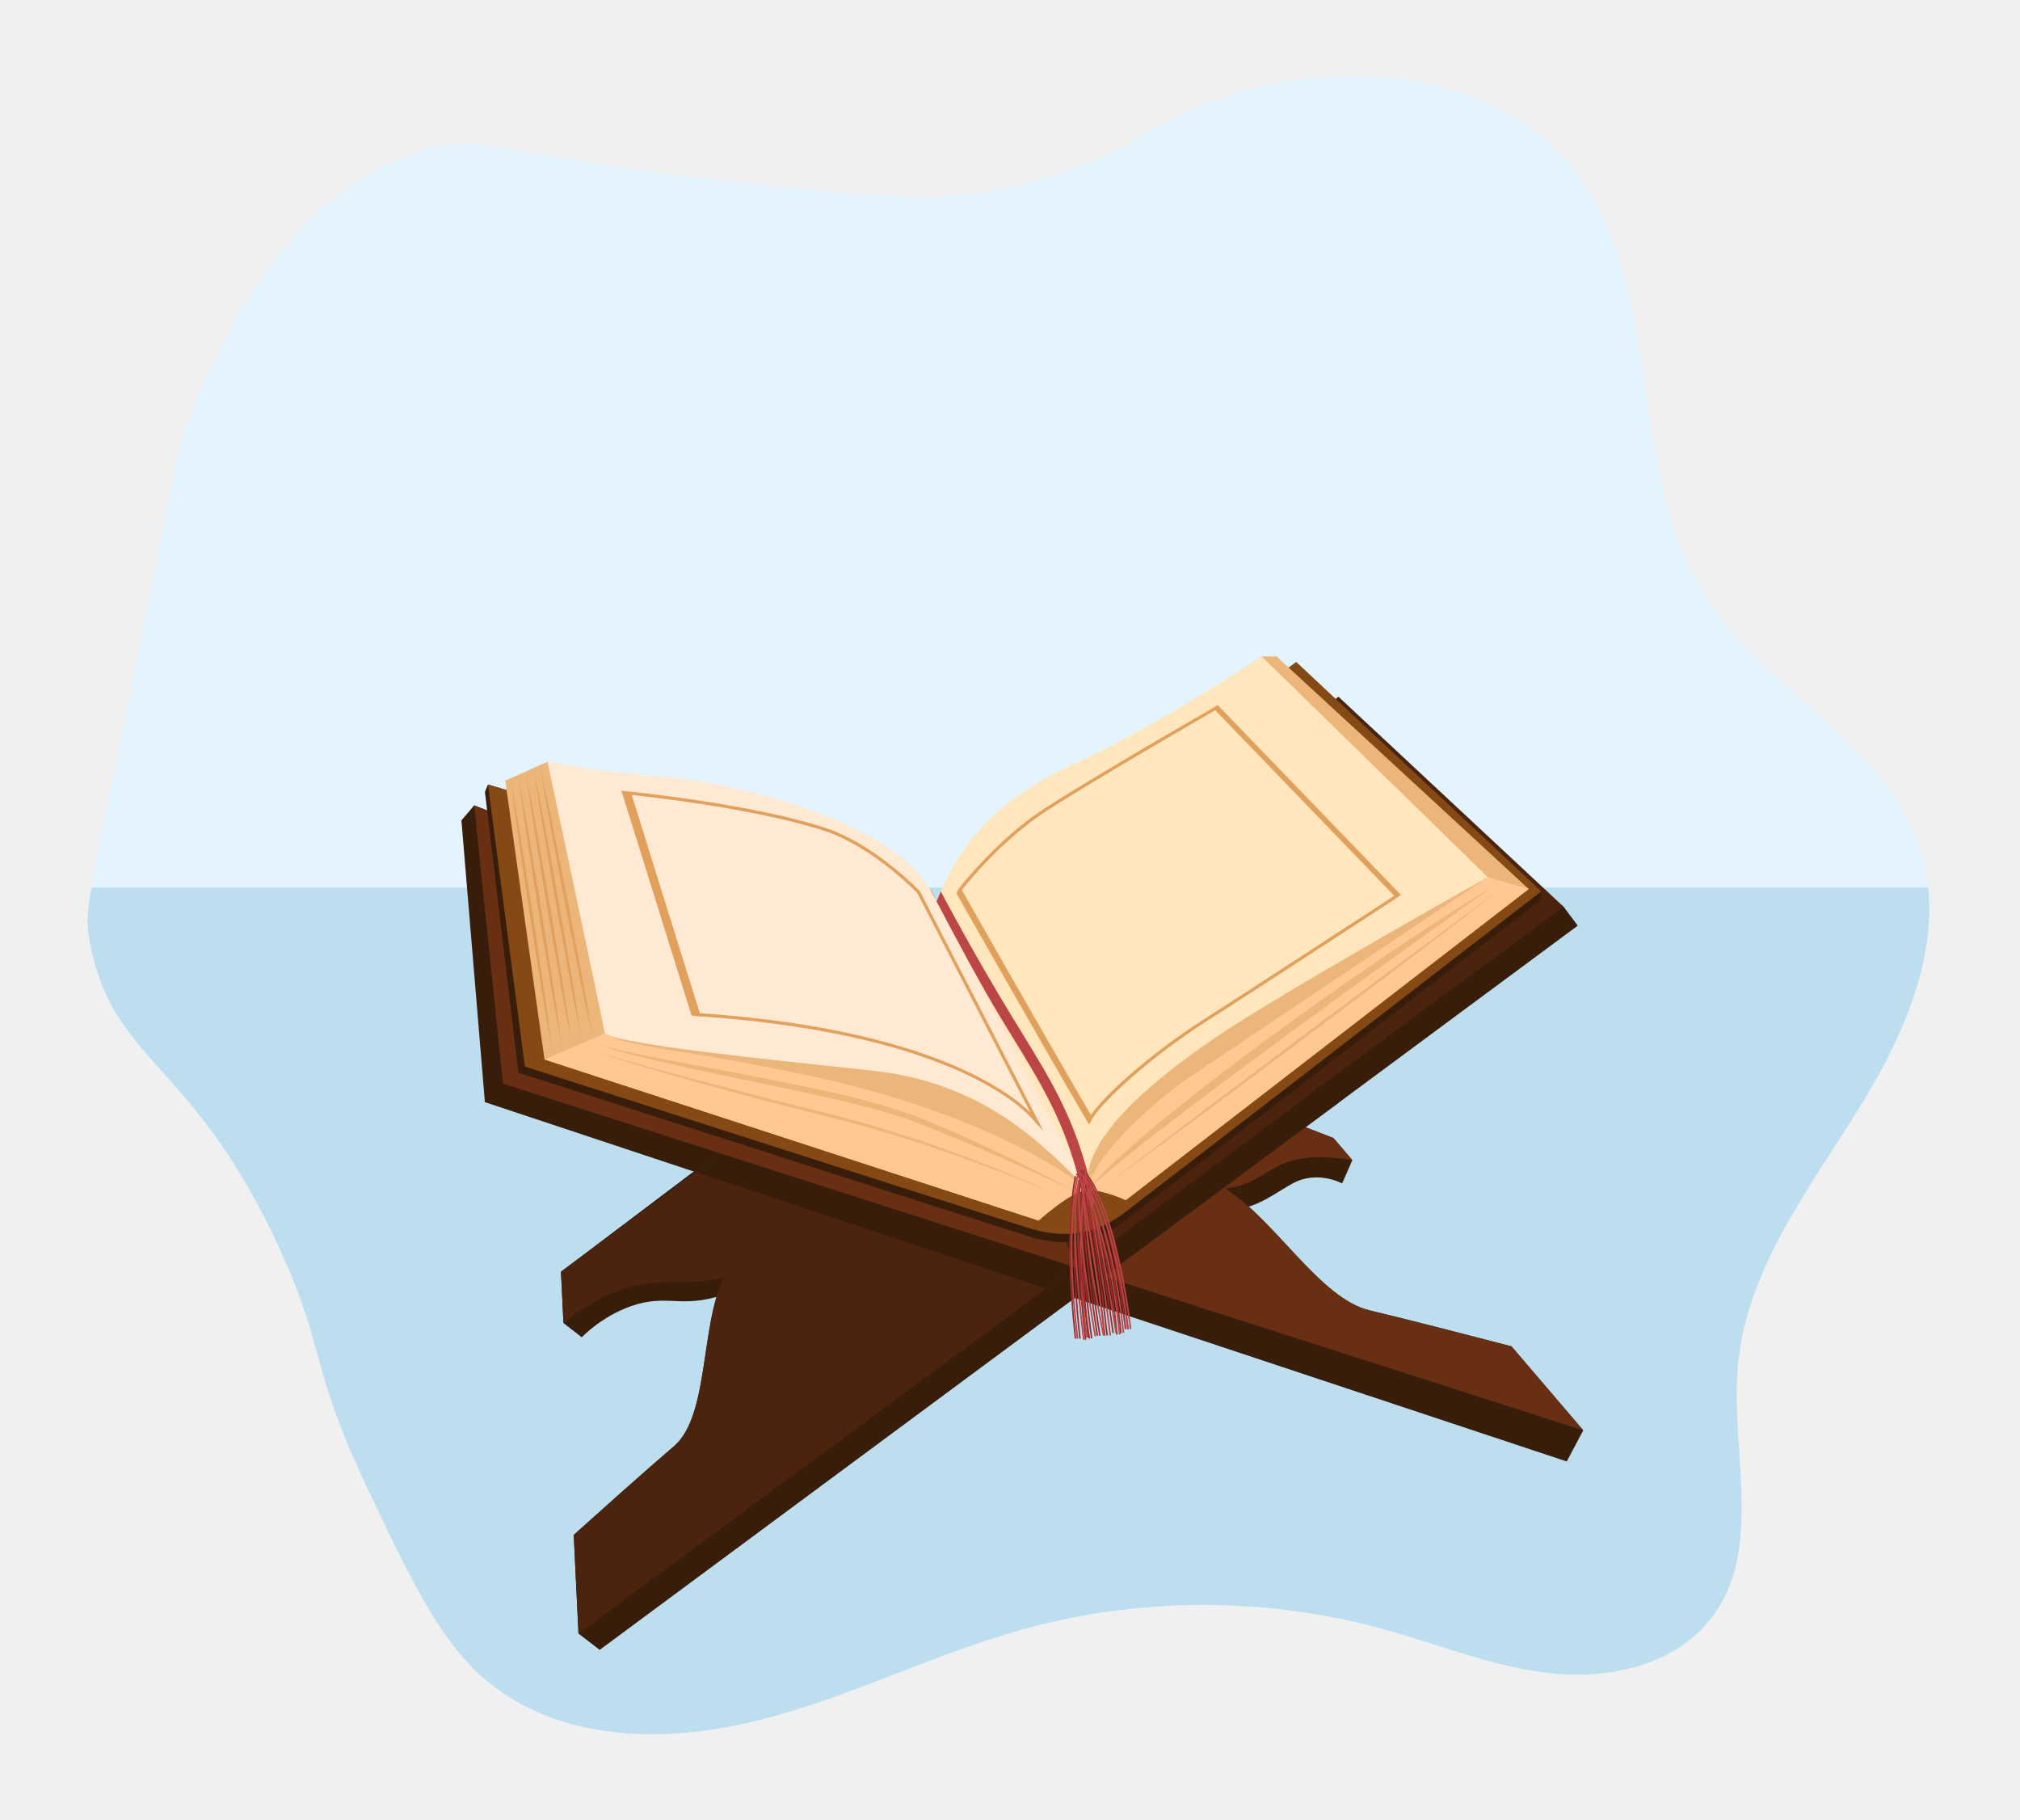
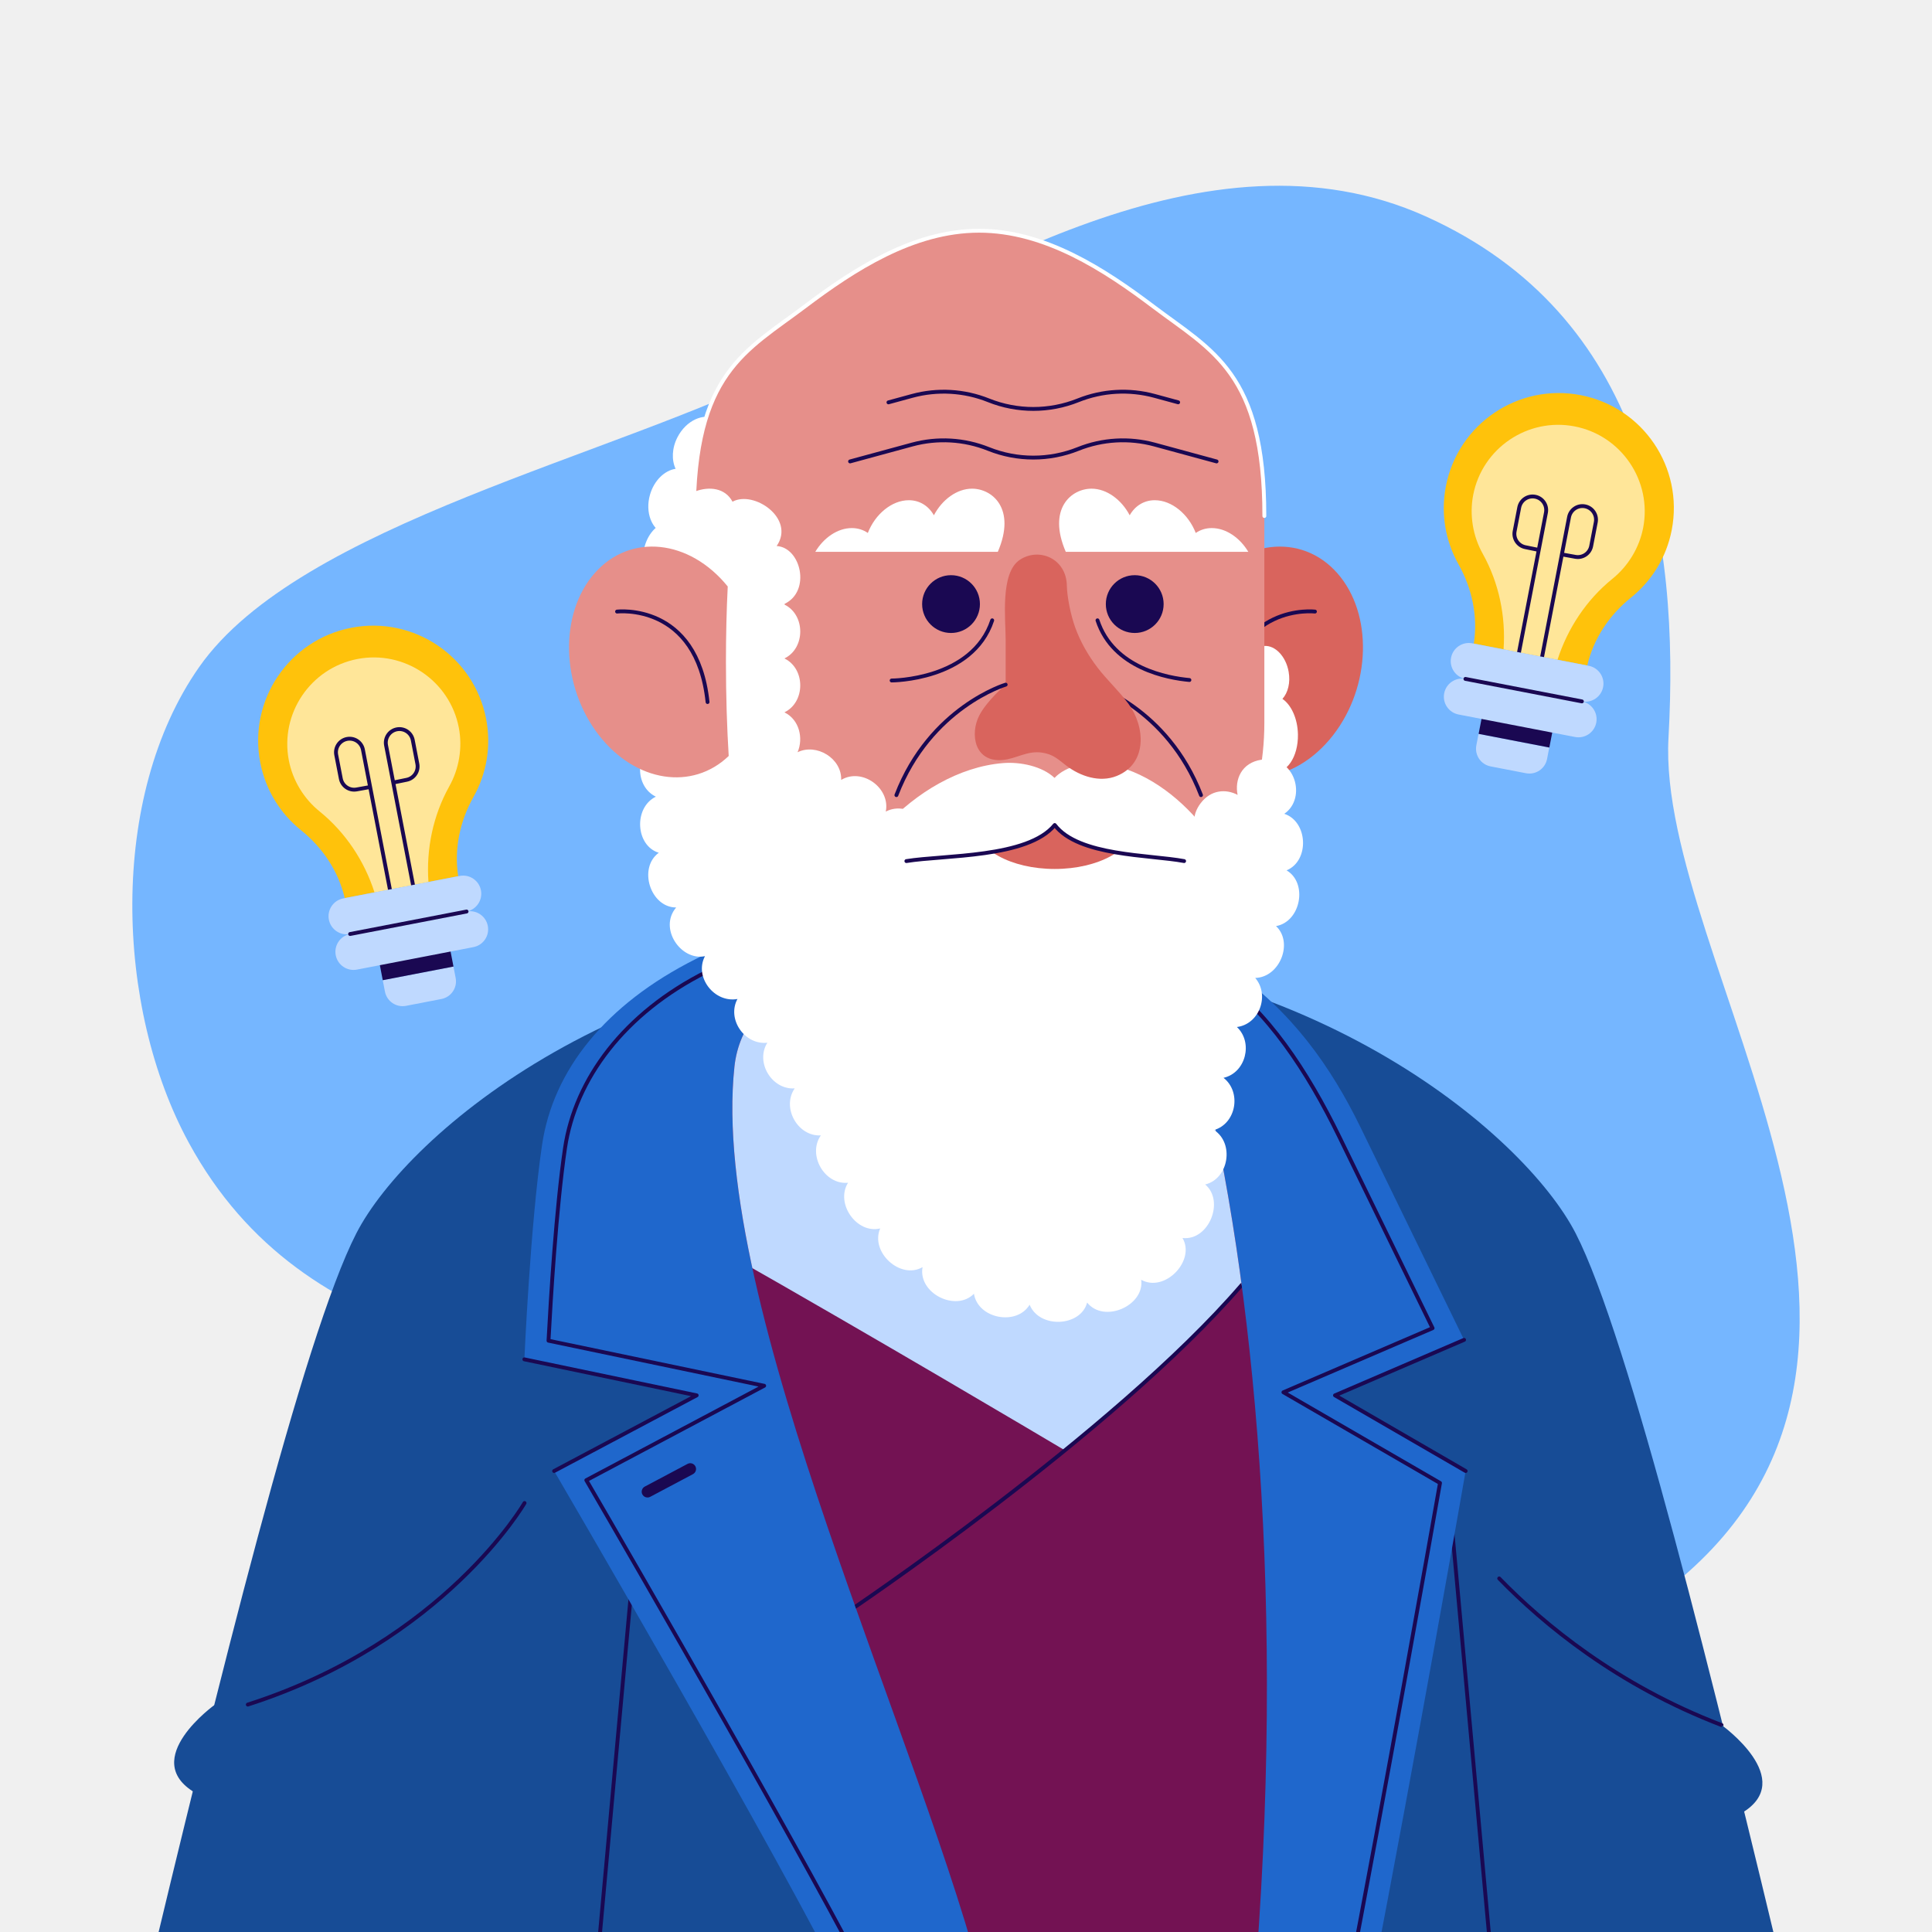
- <svg xmlns="http://www.w3.org/2000/svg" xmlns:xlink="http://www.w3.org/1999/xlink" version="1.1" id="Layer_1" x="0px" y="0px" width="664px" height="598px" viewBox="0 0 664 598" enable-background="new 0 0 664 598" xml:space="preserve">
-   <g>
-     <defs>
-       <path id="SVGID_1_" d="M420.471,27.205c-41.859,7.595-46.792,27.639-96.402,35.977c-20.395,3.427-43.067,0.94-88.411-4.034    c-72.295-7.929-76.911-16.082-97.823-9.298C92.251,64.637,70.4,117.576,62.938,135.655c-4.29,10.392-3.998,12.352-16.849,76.541    c-17.074,85.282-18.477,86.261-16.768,96.179c7.096,41.17,33.816,39.162,62.597,102.01c15.37,33.564,9.653,38.291,29.007,79.059    c18.416,38.787,28.113,58.338,49.824,70.279c25.183,13.85,56.253,11.941,83.938,4.229c27.686-7.713,53.674-20.721,81.362-28.42    c38.485-10.705,79.871-10.773,118.393-0.197c18.668,5.123,36.836,12.721,56.1,14.643s40.723-3.105,52.314-18.611    c17.016-22.762,5.764-54.895,8.484-83.186c2.943-30.611,22.566-56.563,38.908-82.615c16.342-26.053,30.365-57.531,20.826-86.768    c-11.35-34.787-50.904-51.855-70.541-82.729c-27.059-42.541-12.289-104.254-45.145-142.495    c-17.268-20.097-44.196-28.523-71.127-28.522C436.247,25.05,428.23,25.797,420.471,27.205" />
-     </defs>
-     <clipPath id="SVGID_2_">
-       <use xlink:href="#SVGID_1_" overflow="visible" />
-     </clipPath>
-     <rect x="13.085" y="-22.82" clip-path="url(#SVGID_2_)" fill="#E3F4FF" width="639.879" height="602.107" />
-     <rect x="-48.345" y="291.697" clip-path="url(#SVGID_2_)" fill="#BDDEEF" width="739.897" height="318.428" />
-     <path clip-path="url(#SVGID_2_)" fill="#381D0B" d="M155.867,264.681l282.464,109.33l6.206,7.259   c-27.395-4.445-25.926,7.593-41.809,9.357c16.217,9.982,31.128,36.129,47.401,40c13.256,3.152,37.996,9.566,46.719,11.838   l23.592,27.598l-5.424,10.242L159.39,362.214l-7.713-92.596L155.867,264.681z" />
-     <path clip-path="url(#SVGID_2_)" fill="#381D0B" d="M221.53,475.307c11.705-9.984,8.607-40.035,16.525-55.65   c-15.775,4.916-28.028-4.762-52.841,15.164l-0.819-16.883l241.544-182.289l88.045,62.36l4.648,6.197l-321.5,238.011l-6.972-5.336   l-1.572-32.438C194.921,498.75,212.103,483.348,221.53,475.307" />
-     <path clip-path="url(#SVGID_2_)" fill="#381D0B" d="M185.213,434.82l6.021,4.682c0,0,7.328-7.813,18.301-10.912   c10.974-3.098,15.652,1.875,30.628-3.936c4.647-4.904,0.904-9.551,0.904-9.551l-33.824,1.16L185.213,434.82z" />
-     <path clip-path="url(#SVGID_2_)" fill="#4C230C" d="M221.53,475.307c11.705-9.984,8.607-40.035,16.525-55.65   c-15.775,4.916-28.028-4.762-52.841,15.164l-0.819-16.883l255.583-188.954l74.006,69.024L190.161,536.881l-1.572-32.438   C194.921,498.75,212.103,483.348,221.53,475.307" />
-     <polygon clip-path="url(#SVGID_2_)" fill="#381D0B" points="310.654,324.593 420.374,367.061 343.891,423.48 228.656,385.215  " />
-     <path clip-path="url(#SVGID_2_)" fill="#381D0B" d="M444.536,381.27l-3.364,7.663c0,0-8.134-4.48-16.267,0   c-8.133,4.481-14.976,11.065-27.756,7.708c-2.583-7.746,0-13.708,0-13.708s28.917-8.884,29.563-8.884   C427.358,374.048,444.536,381.27,444.536,381.27" />
-     <path clip-path="url(#SVGID_2_)" fill="#682F13" d="M438.331,374.011l6.205,7.259c-27.394-4.445-25.926,7.593-41.808,9.359   c16.217,9.98,31.128,36.127,47.401,39.998c13.256,3.152,37.996,9.568,46.719,11.84l23.59,27.596L165.333,356.126l-9.467-91.445   L438.331,374.011z" />
-     <polygon clip-path="url(#SVGID_2_)" fill="#381D0B" points="310.021,319.299 439.978,362.435 362.684,419.656 354.248,416.727  " />
-     <polygon clip-path="url(#SVGID_2_)" fill="#4C230C" points="310.021,319.299 430.877,359.415 354.248,416.727  " />
-     <path clip-path="url(#SVGID_2_)" fill="#381D0B" d="M506.642,295.648c0,0-132.456,102.246-137.362,105.861   c-4.905,3.615-14.976,9.813-30.726,4.906c-15.75-4.906-168.152-53.899-168.152-53.899l-10.996-92.242l0.99-2.453l151.046,46.605   l114.64-84.173l80.559,72.683V295.648z" />
-     <path clip-path="url(#SVGID_2_)" fill="#844914" d="M506.642,292.938c0,0-132.456,102.246-137.362,105.861   c-4.905,3.615-14.976,9.813-30.726,4.906c-15.75-4.906-166.022-53.189-166.022-53.189l-12.135-92.694l151.046,43.895l114.64-84.174   L506.642,292.938z" />
-     <path clip-path="url(#SVGID_2_)" fill="#ECB67B" d="M419.629,215.736l82.882,76.426L370.055,394.41c0,0-7.229-3.357-12.394-3.357   c-5.165,0-16.267,10.07-16.267,10.07l-162.408-52.931l-12.911-91.661l13.943-6.197l127.809,45.959l106.895-80.558H419.629z" />
-     <path clip-path="url(#SVGID_2_)" fill="#E2A05D" d="M177.408,251.495c1.249,7.529,2.608,15.036,3.985,22.539l4.255,22.487   l4.489,22.441l2.328,11.205l2.436,11.184l-1.938-11.28l-2.045-11.26l-4.257-22.487l-4.491-22.44   C180.631,266.411,179.075,258.942,177.408,251.495" />
-     <path clip-path="url(#SVGID_2_)" fill="#E2A05D" d="M175.435,252.768c1.097,7.419,2.307,14.818,3.533,22.215l3.803,22.167   l4.039,22.125l2.103,11.047l2.21,11.029l-1.711-11.117l-1.819-11.098l-3.805-22.167l-4.04-22.124   C178.357,267.477,176.952,260.112,175.435,252.768" />
-     <path clip-path="url(#SVGID_2_)" fill="#E2A05D" d="M172.853,253.93c1.043,7.427,2.199,14.834,3.371,22.239l3.641,22.194   l3.878,22.154l2.021,11.062l2.13,11.044l-1.63-11.129l-1.738-11.111l-3.644-22.192l-3.879-22.153   C175.668,268.66,174.316,261.286,172.853,253.93" />
-     <path clip-path="url(#SVGID_2_)" fill="#E2A05D" d="M170.336,255.023c0.983,7.431,2.08,14.843,3.192,22.253l3.463,22.209   l3.7,22.172l1.934,11.072l2.042,11.055l-1.542-11.136l-1.65-11.118l-3.465-22.209l-3.702-22.171   C173.033,269.767,171.74,262.386,170.336,255.023" />
-     <path clip-path="url(#SVGID_2_)" fill="#E2A05D" d="M167.859,256.19c0.934,7.52,1.981,15.023,3.045,22.523l3.315,22.482   l3.551,22.446l1.861,11.21l1.967,11.193l-1.467-11.27l-1.575-11.254l-3.318-22.481l-3.553-22.445   C170.458,271.119,169.214,263.646,167.859,256.19" />
-     <path clip-path="url(#SVGID_2_)" fill="#FFE6BD" d="M489.081,288.291c0,0-29.943,21.424-55.245,35.631   c-24.213,13.578-68.723,46.299-75.49,64.71c-0.314,0.832-0.539,1.641-0.686,2.416c-0.955-0.978-1.933-1.967-2.933-2.979   c-14.804-14.95-33.957-32.641-68.071-36.26c-36.407-3.878-81.593-8.521-87.786-12.141c-3.103-15.488-18.85-89.336-18.85-89.336   s18.075,3.619,37.441,4.912c18.22,1.203,72.521,12.477,87.932,36.373c0.012,0.023,0.022,0.057,0.045,0.079   c0.876,1.36,1.629,2.754,2.226,4.204c0.056,0.124,0.112,0.259,0.168,0.394c0.011-0.012,0.011-0.034,0.023-0.045   c0.45-1.124,0.921-2.225,1.394-3.294c8.745-19.704,21.582-31.854,45.31-42.622c25.055-11.364,60.168-34.598,60.168-34.598   L489.081,288.291z" />
-     <path clip-path="url(#SVGID_2_)" fill="#FFE9D2" d="M357.661,391.053c-15.234-15.491-34.599-35.373-71.005-39.246   c-36.407-3.873-81.591-8.521-87.788-12.135c-3.098-15.492-18.849-89.337-18.849-89.337s18.074,3.615,37.439,4.905   s79.526,13.943,90.37,41.054L357.661,391.053z" />
-     <path clip-path="url(#SVGID_2_)" fill="#FFC892" d="M260.32,352.323c68.854,13.771,97.341,38.731,97.341,38.731   c-5.164,0-16.267,10.069-16.267,10.069l-162.408-52.931c0,0,13.513-5.852,19.882-8.521   C206.787,344.233,221.234,344.287,260.32,352.323" />
-     <path clip-path="url(#SVGID_2_)" fill="#FFC892" d="M399.231,341.22c21.947-14.975,89.854-52.931,89.854-52.931l13.426,3.874   L370.055,394.41c0,0-7.229-3.357-12.394-3.357C355.079,375.044,377.284,356.197,399.231,341.22" />
-     <path clip-path="url(#SVGID_2_)" fill="#ECB67B" d="M399.231,341.22c21.947-14.975,89.854-52.931,89.854-52.931   s-87.53,58.611-98.633,66.1c-11.103,7.487-32.017,26.595-32.791,36.664C355.079,375.044,377.284,356.197,399.231,341.22" />
-     <path clip-path="url(#SVGID_2_)" fill="#ECB67B" d="M490.376,291.646c0,0-112.833,79.784-132.715,99.407   C372.12,371.688,453.97,312.905,490.376,291.646" />
-     <polygon clip-path="url(#SVGID_2_)" fill="#ECB67B" points="494.075,291.646 477.638,303.655 461.263,315.75 428.614,340.076    396.109,364.592 379.908,376.919 363.771,389.332 380.211,377.323 396.587,365.229 429.233,340.902 461.738,316.384    477.938,304.058  " />
-     <path clip-path="url(#SVGID_2_)" fill="#ECB67B" d="M352.497,391.053c-5.986-3.254-12.083-6.295-18.181-9.334   c-6.129-2.976-12.301-5.866-18.523-8.657c-3.109-1.4-6.235-2.763-9.394-4.051c-3.151-1.306-6.317-2.572-9.583-3.687   c-6.509-2.176-13.123-3.897-19.754-5.511c-6.651-1.521-13.319-2.945-20-4.281c-6.681-1.337-13.357-2.683-20.058-3.89   c-6.696-1.235-13.39-2.469-20.066-3.78c-6.676-1.304-13.375-2.545-19.876-4.576c3.169,1.246,6.445,2.242,9.744,3.088   c3.291,0.897,6.608,1.677,9.921,2.479c6.644,1.513,13.309,2.922,19.967,4.348c13.321,2.821,26.681,5.44,39.895,8.62   c6.612,1.544,13.205,3.198,19.629,5.28c3.19,1.057,6.358,2.288,9.51,3.56l9.439,3.852c6.28,2.606,12.515,5.333,18.723,8.117   C340.126,385.358,346.304,388.217,352.497,391.053" />
-     <path clip-path="url(#SVGID_2_)" fill="#ECB67B" d="M347.204,392.474c-12.19-5.542-24.63-10.544-37.253-15.039   c-6.306-2.264-12.669-4.371-19.087-6.303c-3.197-1.004-6.435-1.878-9.658-2.798c-3.242-0.851-6.484-1.717-9.729-2.522   c-12.997-3.207-25.953-6.574-38.896-9.989c-6.473-1.703-12.937-3.44-19.384-5.236c-3.227-0.888-6.452-1.781-9.664-2.721   c-3.211-0.939-6.424-1.884-9.569-3.03c12.58,4.608,25.528,8.114,38.41,11.754c12.906,3.577,25.87,6.937,38.853,10.224   c13.018,3.099,25.809,7.025,38.463,11.369c6.333,2.156,12.62,4.449,18.868,6.844C334.818,387.39,341.044,389.852,347.204,392.474" />
-     <path clip-path="url(#SVGID_2_)" fill="#E2A05D" d="M357.537,368.823c-19.062-32.674-42.801-74.636-43.038-75.057l-0.167-0.296   l0.809-1.362c0.122-0.16,12.287-16.026,28.016-26.285c15.667-10.218,55.737-33.263,56.14-33.495l0.953-0.647l60.272,62.449   l-1.128,0.788c-0.475,0.31-47.696,31.104-63.693,41.315c-16.733,10.681-33.16,25.437-36.667,31.495l-1.05,1.861L357.537,368.823z    M399.462,233.425c-3.992,2.299-40.879,23.572-55.742,33.264c-14.455,9.428-25.883,23.654-27.548,25.777   c2.157,3.811,24.299,42.907,42.429,74.003c4.748-7.226,21.395-21.436,36.545-31.106c15.079-9.626,57.922-37.552,63.16-40.968   L399.462,233.425z" />
-     <path clip-path="url(#SVGID_2_)" fill="#E2A05D" d="M229.623,333.99l-2.289-0.225l-0.106-0.338   c-6.455-20.656-22.722-72.812-22.722-72.812l-0.232-0.744l2.712,0.277c0.412,0.041,41.478,4.146,65.538,12.337   c15.938,5.827,29.668,20.21,29.805,20.356l0.051,0.052l40.558,78.701l-2.426-2.461C340.32,368.844,320.24,340.099,229.623,333.99    M272.181,273.458c-22.11-7.527-58.734-11.594-64.518-12.202c1.999,6.412,16.32,52.328,22.382,71.727   c73.354,5.002,100.711,24.943,108.625,32.582l-37.141-72.066C300.614,292.548,287.397,279.021,272.181,273.458" />
-     <path clip-path="url(#SVGID_2_)" fill="#BC4646" d="M305.439,291.697c0.876,1.36,1.629,2.754,2.225,4.204   C306.912,294.473,306.169,293.079,305.439,291.697" />
-     <path clip-path="url(#SVGID_2_)" fill="#BC4646" d="M359.852,395.691l-3.315,0.617c-0.517-2.752-1.113-5.507-1.81-8.238   c-0.281-1.158-0.585-2.304-0.911-3.45c-4.924-17.603-12.005-29.146-20.975-43.77c-1.18-1.911-2.383-3.878-3.619-5.912   c-7.025-11.566-14.579-25.864-21.368-38.688c0.45-1.124,0.922-2.225,1.394-3.294c7.351,13.814,15.028,27.348,22.862,40.229   c1.226,2.035,2.428,4.002,3.608,5.901c9.105,14.849,16.298,26.573,21.346,44.625c0.461,1.63,0.876,3.271,1.281,4.923   C358.908,390.981,359.415,393.342,359.852,395.691" />
-     <path clip-path="url(#SVGID_2_)" fill="#992B2B" d="M354.749,439.949l0.488-0.055c-3.937-35.678-0.045-53.106-0.005-53.278   l-0.479-0.11C354.713,386.678,350.801,404.174,354.749,439.949" />
-     <path clip-path="url(#SVGID_2_)" fill="#992B2B" d="M353.275,439.928l0.489-0.053c-3.936-35.68-0.044-53.107-0.005-53.279   l-0.479-0.111C353.24,386.656,349.328,404.152,353.275,439.928" />
-     <path clip-path="url(#SVGID_2_)" fill="#992B2B" d="M357.468,439.563l0.489-0.055c-3.937-35.684-0.343-53.557-0.307-53.734   l-0.481-0.101C357.132,385.851,353.521,403.787,357.468,439.563" />
-     <path clip-path="url(#SVGID_2_)" fill="#992B2B" d="M370.54,436.848l0.489-0.047c-0.04-0.395-4.055-39.543-13.77-51.131   l-0.375,0.315C366.501,397.459,370.5,436.457,370.54,436.848" />
-     <path clip-path="url(#SVGID_2_)" fill="#992B2B" d="M369.722,436.848l0.489-0.047c-0.04-0.395-4.055-39.543-13.77-51.131   l-0.376,0.315C365.683,397.459,369.683,436.457,369.722,436.848" />
-     <path clip-path="url(#SVGID_2_)" fill="#992B2B" d="M368.206,438.189l0.489-0.047c-3.703-38.857-12.821-52.783-12.913-52.918   l-0.408,0.273C355.465,385.633,364.517,399.482,368.206,438.189" />
-     <path clip-path="url(#SVGID_2_)" fill="#992B2B" d="M366.904,438.652l0.489-0.045c-3.704-38.859-12.821-52.785-12.913-52.92   l-0.408,0.273C354.163,386.096,363.216,399.945,366.904,438.652" />
-     <path clip-path="url(#SVGID_2_)" fill="#992B2B" d="M358.604,439.865l0.486-0.068c-0.059-0.416-5.848-41.902-2.103-53.25   l-0.468-0.153C352.739,397.85,358.362,438.156,358.604,439.865" />
-     <path clip-path="url(#SVGID_2_)" fill="#992B2B" d="M356.609,440.316l0.488-0.059c-0.051-0.42-5.023-42.033-1.056-53.288   l-0.463-0.164C351.572,398.168,356.401,438.6,356.609,440.316" />
-     <path clip-path="url(#SVGID_2_)" fill="#992B2B" d="M365.672,438.15l0.486-0.068c-0.267-1.883-6.6-46.146-9.656-51.232   l-0.421,0.254C359.086,392.104,365.606,437.689,365.672,438.15" />
-     <path clip-path="url(#SVGID_2_)" fill="#992B2B" d="M360.499,439.02l0.485-0.08c-0.055-0.334-5.483-33.523-4.993-51.18   l-0.491-0.014C355.009,405.449,360.444,438.686,360.499,439.02" />
-     <path clip-path="url(#SVGID_2_)" fill="#992B2B" d="M361.307,439l0.485-0.08c-0.056-0.332-5.483-33.521-4.993-51.18l-0.491-0.014   C355.817,405.432,361.252,438.668,361.307,439" />
-     <path clip-path="url(#SVGID_2_)" fill="#992B2B" d="M362.865,438.916l0.489-0.051c-1.849-17.791-7.62-54.086-7.676-54.45   l-0.485,0.076C355.25,384.856,361.018,421.139,362.865,438.916" />
-     <path clip-path="url(#SVGID_2_)" fill="#992B2B" d="M363.684,438.916l0.488-0.051c-1.849-17.791-7.618-54.086-7.676-54.45   l-0.485,0.076C356.069,384.856,361.836,421.139,363.684,438.916" />
-     <path clip-path="url(#SVGID_2_)" fill="#BC4646" d="M353.943,439.953l0.512-0.063c-4.346-35.67-0.049-53.094-0.005-53.266   l-0.5-0.127C353.904,386.67,349.582,404.172,353.943,439.953" />
-     <path clip-path="url(#SVGID_2_)" fill="#BC4646" d="M356.948,439.566l0.513-0.063c-4.348-35.672-0.051-53.096-0.006-53.268   l-0.501-0.127C356.909,386.281,352.587,403.783,356.948,439.566" />
-     <path clip-path="url(#SVGID_2_)" fill="#BC4646" d="M371.387,436.852l0.513-0.055c-0.043-0.395-4.48-39.553-15.215-51.145   l-0.378,0.351C366.926,397.473,371.343,436.461,371.387,436.852" />
-     <path clip-path="url(#SVGID_2_)" fill="#BC4646" d="M370.483,436.852l0.513-0.055c-0.043-0.395-4.48-39.553-15.215-51.145   l-0.379,0.351C366.022,397.473,370.439,436.461,370.483,436.852" />
-     <path clip-path="url(#SVGID_2_)" fill="#BC4646" d="M369.043,438.102l0.514-0.055c-4.091-38.867-14.167-52.797-14.268-52.933   l-0.415,0.309C354.975,385.558,364.969,399.402,369.043,438.102" />
-     <path clip-path="url(#SVGID_2_)" fill="#BC4646" d="M367.801,438.557l0.514-0.055c-4.092-38.867-14.167-52.796-14.268-52.932   l-0.415,0.308C353.732,386.014,363.727,399.859,367.801,438.557" />
-     <path clip-path="url(#SVGID_2_)" fill="#992B2B" d="M357.832,439.961l0.511-0.078c-0.065-0.418-6.459-41.895-2.324-53.232   l-0.485-0.178C351.353,397.938,357.565,438.252,357.832,439.961" />
-     <path clip-path="url(#SVGID_2_)" fill="#BC4646" d="M355.999,440.322l0.512-0.07c-0.057-0.418-5.547-42.023-1.167-53.27   l-0.481-0.188C350.434,398.164,355.769,438.605,355.999,440.322" />
-     <path clip-path="url(#SVGID_2_)" fill="#BC4646" d="M366.617,437.99l0.511-0.08c-0.296-1.883-7.292-46.154-10.671-51.242   l-0.431,0.287C359.344,391.949,366.545,437.529,366.617,437.99" />
-     <path clip-path="url(#SVGID_2_)" fill="#BC4646" d="M359.787,439.203l0.508-0.094c-0.06-0.332-6.055-33.518-5.513-51.17   l-0.517-0.016C353.722,405.633,359.726,438.869,359.787,439.203" />
-     <path clip-path="url(#SVGID_2_)" fill="#BC4646" d="M362.499,438.943l0.505-0.105c-0.071-0.348-7.185-34.881-6.644-52.531   l-0.517-0.018C355.301,404,362.428,438.596,362.499,438.943" />
-     <path clip-path="url(#SVGID_2_)" fill="#BC4646" d="M362.908,438.92l0.514-0.059c-2.043-17.791-8.416-54.088-8.48-54.453   l-0.508,0.089C354.498,384.863,360.868,421.145,362.908,438.92" />
-     <path clip-path="url(#SVGID_2_)" fill="#BC4646" d="M364.705,438.918l0.514-0.059c-2.044-17.789-8.416-54.088-8.48-54.453   l-0.509,0.089C356.293,384.86,362.664,421.143,364.705,438.918" />
+ <svg xmlns="http://www.w3.org/2000/svg" xmlns:xlink="http://www.w3.org/1999/xlink" version="1.1" x="0px" y="0px" width="500px" height="500px" viewBox="0 0 500 500" enable-background="new 0 0 500 500" xml:space="preserve">
+   <g id="BACKGROUND">
+     <rect display="none" fill="#4D97FF" width="500" height="500" />
+     <g>
+       <path fill="#75B6FF" d="M431.805,190.933c2.918-52.478-6.134-109.347-62.741-134.899c-56.54-25.522-120.675,16.536-164.598,39.021    c-44.849,22.958-126.939,40.482-152.923,77.576c-23.537,33.6-21.69,88.198-2.677,123.11    c30.343,55.713,90.442,54.294,143.171,72.183c59.305,20.121,156.92,105.373,237.772,44.716    C511.127,351.634,428.589,248.763,431.805,190.933z" />
+     </g>
+   </g>
+   <g id="OBJECTS">
+     <g>
+       <g>
+         <defs>
+           <rect id="SVGID_1_" x="36.964" y="232.815" width="426.072" height="267.185" />
+         </defs>
+         <clipPath id="SVGID_2_">
+           <use xlink:href="#SVGID_1_" overflow="visible" />
+         </clipPath>
+         <g clip-path="url(#SVGID_2_)">
+           <g>
+             <path fill="#174C96" d="M463.036,516.991c-19.371-80.87-41.563-171.19-55.256-197.81       c-13.379-26.01-70.402-74.191-157.78-74.191c-87.377,0-144.401,48.181-157.78,74.191       C78.526,345.8,56.335,436.121,36.964,516.991H463.036z" />
+             <path fill="none" stroke="#1A0852" stroke-linecap="round" stroke-linejoin="round" stroke-miterlimit="10" d="       M135.755,388.976c0,0-20.682,35.839-71.623,52.166" />
+             <path fill="none" stroke="#1A0852" stroke-linecap="round" stroke-linejoin="round" stroke-miterlimit="10" d="       M387.992,408.499c11.53,11.876,30.542,27.599,57.543,37.942" />
+             <polyline fill="none" stroke="#1A0852" stroke-linecap="round" stroke-linejoin="round" stroke-miterlimit="10" points="       166.107,381.416 158.537,464.494 156.888,482.675 153.758,516.985      " />
+             <polyline fill="none" stroke="#1A0852" stroke-linecap="round" stroke-linejoin="round" stroke-miterlimit="10" points="       374.5,381.416 382.07,464.494 383.72,482.675 386.85,516.985      " />
+             <path fill="#174C96" d="M55.646,441.141c0,0-19.828,14.146-5.179,22.803L55.646,441.141z" />
+             <path fill="#174C96" d="M445.535,446.441c0,0,19.828,14.147,5.179,22.803L445.535,446.441z" />
+           </g>
+           <g>
+             <path fill="#1F67CC" d="M379.308,380.696c0,0-12.078,69.334-25.009,136.295H219.693       c-17.463-35.65-76.284-136.295-76.284-136.295l36.89-19.58l-44.592-9.32c0,0,1.539-35.02,4.584-55.53       c2.849-19.239,16.34-36.33,39.862-48.12c19.708-9.88,44.778-15.33,70.588-15.33c60.11,0,86.241,27.91,101.323,58.86       c11.351,23.29,26.838,55.08,26.838,55.08l-33.407,14.36L379.308,380.696z" />
+             <path fill="none" stroke="#1A0852" stroke-linecap="round" stroke-linejoin="round" stroke-miterlimit="10" d="       M226.772,516.991c-16.65-33.068-62.92-113.11-75.035-133.923l46.029-24.431l-55.813-11.666       c0.549-10.412,1.99-34.456,4.271-49.825c2.646-17.867,15.308-34.955,36.616-45.636c18.9-9.476,43.014-15.694,67.899-15.694       c26.592,0,47.582,5.49,64.171,16.783c12.987,8.842,23.376,24.502,31.759,41.705l24.082,49.424l-38.603,16.594l40.524,23.466       c-2.716,15.451-13.792,77.837-24.432,133.203" />
+             <g>
+               <path fill="#1A0852" d="M167.57,387.554c-0.537,0-1.057-0.289-1.326-0.797c-0.388-0.731-0.109-1.64,0.622-2.028l11.07-5.876        c0.73-0.388,1.641-0.11,2.028,0.622c0.388,0.731,0.109,1.64-0.622,2.028l-11.07,5.876        C168.049,387.499,167.808,387.554,167.57,387.554z" />
+             </g>
+             <polyline fill="none" stroke="#1A0852" stroke-linecap="round" stroke-linejoin="round" stroke-miterlimit="10" points="       378.902,346.755 345.495,361.116 379.308,380.696      " />
+             <polyline fill="none" stroke="#1A0852" stroke-linecap="round" stroke-linejoin="round" stroke-miterlimit="10" points="       143.409,380.696 180.299,361.116 135.707,351.795      " />
+           </g>
+           <g>
+             <defs>
+               <path id="SVGID_3_" d="M324.393,516.991c8.682-101.873,0.004-186.087-13.498-240.937        c-5.016-20.373-25.664-31.064-59.118-31.064c-33.455,0-59.392,9.584-61.701,31.064        c-6.629,61.655,49.485,176.596,65.119,240.937H324.393z" />
+             </defs>
+             <use xlink:href="#SVGID_3_" overflow="visible" fill="#731253" />
+             <clipPath id="SVGID_4_">
+               <use xlink:href="#SVGID_3_" overflow="visible" />
+             </clipPath>
+             <g clip-path="url(#SVGID_4_)">
+               <path fill="#BFD9FF" d="M327.768,323.545c-1.93,3.021-4.09,6.04-6.43,9.01c-12.15,14.101-29.12,29.25-45.75,42.79        c-5.811-3.45-48.95-29.06-88.021-51.22c-5.439-24.96-6.3-35.87-4.489-54.41c2.31-23.68,35.239-34.26,68.699-34.26        c33.45,0,56.561,12.2,63.12,34.26C320.588,288.816,324.868,298.696,327.768,323.545z" />
+               <path fill="none" stroke="#1A0852" stroke-linecap="round" stroke-linejoin="round" stroke-miterlimit="10" d="        M321.342,332.554c-33.183,38.52-102.311,84.861-102.311,84.861" />
+             </g>
+           </g>
+         </g>
+       </g>
+       <g>
+         <g>
+           <path fill="#D9645D" d="M344.973,190.31c-9.914,12.719-25.503,14.525-34.82,4.033c-9.317-10.491-8.835-29.308,1.077-42.026      c9.913-12.718,25.501-14.524,34.819-4.032C355.366,158.775,354.884,177.59,344.973,190.31z" />
+           <path fill="none" stroke="#1A0852" stroke-linecap="round" stroke-linejoin="round" stroke-miterlimit="10" d="M340.306,158.273      c0,0-20.7-2.439-23.417,23.417" />
+         </g>
+         <path fill="#FFFFFF" d="M335.905,190.108c0.09,5.739-2.901,10.295-6.673,9.639c-3.722-0.634-6.284-6.061-5.79-11.61     c0.262-2.936,1.331-5.298,2.752-6.691c-1.9-1.324-3.293-3.926-3.506-6.868c-0.293-4.031,1.762-7.222,4.55-7.406     c2.778-0.175,5.558,2.692,6.26,6.667c0.501,2.812-0.168,5.44-1.606,7.031C334.15,182.395,335.838,185.941,335.905,190.108z" />
+         <path fill="#FFFFFF" d="M185.376,108.455c-3.321-1.716-7.815,0.378-10.036,4.679c-1.471,2.845-1.552,5.923-0.494,8.19     c-2.849,0.433-5.551,3.006-6.615,6.655c-1.355,4.646,0.455,9.262,4.043,10.309c3.589,1.047,7.597-1.871,8.952-6.517     c0.768-2.628,0.52-5.246-0.488-7.214c2.538-0.37,5.112-2.274,6.629-5.209C189.588,115.047,188.696,110.17,185.376,108.455z" />
+         <g>
+           <path fill="#E68F8A" d="M298.523,79.354c-12.69-9.583-28.1-19.641-45.139-19.641c-17.04,0-32.449,10.058-45.139,19.641      c-15.222,11.495-28.691,17.128-28.691,54.189v53.563v0c0,40.606,45.415,69.188,83.804,69.188      c30.031,0,63.855-28.582,63.855-69.188v-53.564C327.214,96.483,313.744,90.85,298.523,79.354z" />
+           <path fill="none" stroke="#FFFFFF" stroke-linecap="round" stroke-linejoin="round" stroke-miterlimit="10" d="M327.214,133.543      c0-37.061-13.47-42.694-28.69-54.189c-12.69-9.583-28.1-19.641-45.139-19.641c-17.04,0-32.449,10.058-45.139,19.641      c-15.222,11.495-28.691,17.128-28.691,54.189" />
+         </g>
+         <path fill="#FFFFFF" d="M332.968,225.249c6.013-2.524,5.512-12.636-0.598-14.639c5.928-4.03,2.84-15.287-5.908-13.999     c-5.176,0.762-6.98,5.189-6.168,9.103c-3.012-1.585-6.916-1.379-9.604,2.206c-2.092,2.79-2.013,5.714-0.761,8.026     c-2.956-1.384-8.723-1.461-10.474,4.646h-59.81c3.725-6.77-4.362-13.752-10.407-10.553c1.227-6.099-6.109-11.446-11.543-8.196     c0.19-5.6-6.417-9.558-11.283-7.165c1.558-3.62,0.448-8.424-3.353-10.295v-0.058c5.391-2.653,5.391-11.235,0-13.889v-0.059     c5.391-2.653,5.391-11.235,0-13.888v-0.219c6.871-3.291,4.227-14.591-2.059-14.961c4.907-7.138-5.938-14.495-11.426-11.47     c-3.829-7.236-16.778-1.555-15.501,5.144c-7.279-0.213-10.604,12.226-4.248,15.36c-5.565,2.571-5.589,11.357-0.093,14.003     c-5.46,2.632-5.457,11.317,0.005,13.947c-5.46,2.633-5.457,11.318,0.006,13.947c-5.456,2.63-5.457,11.301-0.01,13.939     c-5.806,2.839-5.267,12.681,0.758,14.512c-5.419,3.973-2.164,14.161,4.5,14.165c-4.603,5.384,1.216,13.891,7.455,12.6     c-2.857,5.391,2.423,12.178,8.409,11.079c-2.813,5.193,1.845,11.984,7.734,11.315c-3.171,5.033,1.131,12.216,7.078,11.825     c-3.427,4.955,0.751,12.491,6.763,12.165c-3.522,5.045,0.97,12.865,7.037,12.254c-3.344,5.419,2.286,13.297,8.319,11.826     c-2.632,6.162,5.252,13.328,10.966,10.016c-1.203,6.802,8.666,11.652,13.304,6.883c1.028,6.489,11.07,8.386,14.41,2.838     c2.523,6.251,13.23,5.729,14.883-0.555c4.373,5.467,14.923,0.794,13.988-5.898c6.143,3.423,14.129-4.992,10.693-10.805     c6.834,0.757,10.971-9.586,5.87-13.857c6.087-1.463,7.612-10.654,2.297-14.093c5.744-1.666,7.163-9.829,2.45-13.508     c5.728-1.287,7.752-9.098,3.465-13.151c5.804-0.723,8.563-8.223,4.743-12.698c6.389-0.175,9.92-9.18,5.38-13.416     C336.673,238.525,338.506,228.499,332.968,225.249z" />
+         <g>
+           <path fill="#E68F8A" d="M188.589,195.647c-9.41,9.017-24.08,6.834-33.562-5.331c-9.911-12.72-10.395-31.54-1.073-42.041      c9.178-10.34,24.455-8.73,34.384,3.506c-0.304,6.029-0.465,12.612-0.465,19.536      C187.873,180.119,188.142,188.402,188.589,195.647z" />
+           <path fill="none" stroke="#1A0852" stroke-linecap="round" stroke-linejoin="round" stroke-miterlimit="10" d="M159.697,158.273      c0,0,20.699-2.439,23.417,23.417" />
+         </g>
+         <g>
+           <g>
+             <path fill="none" stroke="#1A0852" stroke-linecap="round" stroke-linejoin="round" stroke-miterlimit="10" d="       M230.757,176.111c0,0,20.901,0,26.024-15.574" />
+             <path fill="none" stroke="#1A0852" stroke-linecap="round" stroke-linejoin="round" stroke-miterlimit="10" d="       M307.817,175.984c-5.529-0.503-19.696-3.004-23.789-15.447" />
+           </g>
+           <path fill="#D9645D" d="M293.502,213.513c0,6.282-9.196,11.375-20.54,11.375c-11.345,0-20.541-5.093-20.541-11.375H293.502z" />
+           <g>
+             <path fill="#FFFFFF" d="M258.231,142.817h-47.24c2.188-3.665,5.791-6.151,9.457-6.151c1.571,0,2.973,0.456,4.144,1.266       c1.895-4.871,6.207-8.476,10.612-8.476c2.834,0,5.145,1.516,6.485,3.899c2.125-4.047,5.96-6.887,9.873-6.887       C256.799,126.468,263.053,131.633,258.231,142.817z" />
+             <path fill="#FFFFFF" d="M275.823,142.817h47.24c-2.188-3.665-5.792-6.151-9.458-6.151c-1.57,0-2.973,0.456-4.144,1.266       c-1.895-4.871-6.207-8.476-10.612-8.476c-2.834,0-5.145,1.516-6.484,3.899c-2.125-4.047-5.961-6.887-9.873-6.887       C277.255,126.468,271.002,131.633,275.823,142.817z" />
+           </g>
+           <g>
+             <circle fill="#1A0852" cx="246.125" cy="156.336" r="7.479" />
+             <circle fill="#1A0852" cx="293.667" cy="156.336" r="7.479" />
+           </g>
+           <path fill="none" stroke="#1A0852" stroke-linecap="round" stroke-linejoin="round" stroke-miterlimit="10" d="M282.541,177.187      c0,0,19.519,5.844,28.278,28.59" />
+           <g>
+             <path fill="#FFFFFF" d="M311.008,213.493c-6.163-7.558-15.028-14.232-24.864-15.76c-4.768-0.74-10.252,0.464-13.235,3.588       c-3.159-2.999-8.771-4.204-13.337-3.833c-11.478,0.934-22.49,7.721-30.216,16.005c-3.095,3.355-5.884,7.053-7.82,11.395       c4.676-0.637,8.913-1.352,13.035-2.042c9.758-1.591,31.427-0.777,38.392-9.333c6.163,8.083,24.521,7.661,33.485,9.333       c3.605,0.689,7.311,1.405,11.399,2.041C316.153,220.546,313.714,216.849,311.008,213.493z" />
+             <path fill="none" stroke="#1A0852" stroke-linecap="round" stroke-linejoin="round" stroke-miterlimit="10" d="M234.57,222.847       c9.758-1.591,31.427-0.777,38.392-9.333c6.163,8.083,24.521,7.661,33.485,9.333" />
+           </g>
+           <path fill="#D9645D" d="M292.063,182.168c-2.419-3.3-5.554-6.171-8.002-9.365c-2.427-3.165-4.458-6.69-5.811-10.448      c-1.203-3.343-2.104-8.039-2.15-10.788c-0.121-7.013-7.152-9.972-12.147-6.706c-5.157,3.372-3.688,15.377-3.688,20.748      c0,2.997,0,11.578,0,11.578s-4.918,4.201-6.864,8.043c-2.398,4.732-1.234,12.085,6.047,11.457      c3.64-0.314,6.373-2.505,10.288-1.9c2.908,0.449,4.104,1.749,6.226,3.362c3.625,2.756,8.644,4.457,13.066,2.662      C296.986,197.579,296.407,188.095,292.063,182.168z" />
+           <path fill="none" stroke="#1A0852" stroke-linecap="round" stroke-linejoin="round" stroke-miterlimit="10" d="M260.265,177.187      c0,0-19.519,5.844-28.278,28.59" />
+           <g>
+             <path fill="none" stroke="#1A0852" stroke-linecap="round" stroke-linejoin="round" stroke-miterlimit="10" d="       M314.846,119.417l-16.052-4.366c-6.539-1.779-13.479-1.38-19.771,1.136l-0.018,0.007c-7.436,2.974-15.73,2.974-23.166,0       l-0.018-0.007c-6.292-2.516-13.232-2.915-19.771-1.136l-16.052,4.366" />
+             <path fill="none" stroke="#1A0852" stroke-linecap="round" stroke-linejoin="round" stroke-miterlimit="10" d="       M229.933,104.131l6.109-1.665c6.545-1.784,13.494-1.385,19.793,1.135l0,0c7.439,2.977,15.74,2.977,23.18,0l0.008-0.003       c6.294-2.519,13.236-2.918,19.778-1.139l6.104,1.66" />
+           </g>
+         </g>
+       </g>
+     </g>
+     <g>
+       <g>
+         <g>
+           <path fill="#FFC20B" d="M432.65,137.132c-1.39,7.197-5.264,13.283-10.565,17.536c-5.594,4.501-9.676,10.608-11.304,17.566      l-29.358-5.667c1.078-7.063-0.437-14.251-3.954-20.511c-3.339-5.92-4.669-13.01-3.279-20.208      c3.117-16.152,18.73-26.704,34.872-23.588C425.204,105.375,435.768,120.98,432.65,137.132z" />
+           <path fill="#FFE699" d="M425.249,136.59c-1.005,5.204-3.909,9.959-8.028,13.259c-6.657,5.417-11.518,12.758-14.138,20.899      l-13.962-2.695c0.598-8.532-1.181-17.155-5.344-24.66c-2.596-4.595-3.521-10.09-2.517-15.294      c2.341-12.126,14.113-20.089,26.239-17.749C419.626,112.691,427.589,124.464,425.249,136.59z" />
+           <g>
+             <path fill="none" stroke="#1A0852" stroke-linecap="round" stroke-linejoin="round" stroke-miterlimit="10" d="       M393.112,168.823l6.978-36.149c0.369-1.91-0.881-3.756-2.79-4.125l0,0c-1.909-0.369-3.756,0.88-4.125,2.79l-1.187,6.15       c-0.366,1.894,0.86,3.729,2.749,4.117l3.49,0.716" />
+             <path fill="none" stroke="#1A0852" stroke-linecap="round" stroke-linejoin="round" stroke-miterlimit="10" d="       M399.092,169.978l6.978-36.149c0.369-1.91,2.216-3.159,4.125-2.79l0,0c1.909,0.369,3.158,2.215,2.79,4.125l-1.188,6.15       c-0.365,1.894-2.187,3.141-4.084,2.798l-3.506-0.634" />
+           </g>
+         </g>
+         <g>
+           <g>
+             <path fill="#BFD9FF" d="M400.949,193.464l-0.57,2.956c-0.489,2.533-2.936,4.179-5.459,3.692l-9.151-1.767       c-2.523-0.487-4.181-2.926-3.692-5.459l0.571-2.955L400.949,193.464z" />
+             <rect x="388.694" y="178.617" transform="matrix(0.1896 -0.9819 0.9819 0.1896 133.586 537.7175)" fill="#1A0852" width="7.66" height="18.64" />
+           </g>
+           <g>
+             <path fill="#BFD9FF" d="M411.172,172.309l-30.145-5.818c-2.543-0.491-5.003,1.173-5.494,3.717l0,0       c-0.491,2.543,1.173,5.003,3.717,5.494l30.144,5.819c2.544,0.491,5.004-1.173,5.495-3.717l0,0       C415.38,175.26,413.716,172.8,411.172,172.309z" />
+             <path fill="#BFD9FF" d="M409.394,181.521l-30.144-5.819c-2.544-0.491-5.004,1.173-5.495,3.717l0,0       c-0.491,2.543,1.173,5.003,3.717,5.494l30.145,5.819c2.543,0.491,5.003-1.173,5.494-3.717l0,0       C413.602,184.471,411.938,182.011,409.394,181.521z" />
+             <line fill="none" stroke="#1A0852" stroke-linecap="round" stroke-linejoin="round" stroke-miterlimit="10" x1="409.394" y1="181.521" x2="379.25" y2="175.702" />
+           </g>
+         </g>
+       </g>
+       <g>
+         <g>
+           <path fill="#FFC20B" d="M67.351,197.332c1.389,7.197,5.263,13.283,10.564,17.536c5.595,4.501,9.676,10.608,11.305,17.566      l29.357-5.667c-1.078-7.063,0.438-14.251,3.954-20.511c3.339-5.92,4.669-13.011,3.28-20.208      c-3.118-16.152-18.73-26.704-34.873-23.588C74.797,165.575,64.232,181.18,67.351,197.332z" />
+           <path fill="#FFE699" d="M74.752,196.79c1.004,5.204,3.908,9.96,8.028,13.259c6.657,5.417,11.517,12.758,14.137,20.899      l13.963-2.695c-0.598-8.531,1.18-17.154,5.343-24.66c2.596-4.595,3.521-10.09,2.517-15.294      c-2.34-12.126-14.113-20.089-26.239-17.749C80.374,172.891,72.411,184.664,74.752,196.79z" />
+           <g>
+             <path fill="none" stroke="#1A0852" stroke-linecap="round" stroke-linejoin="round" stroke-miterlimit="10" d="       M106.888,229.023l-6.978-36.149c-0.368-1.909,0.881-3.756,2.79-4.125l0,0c1.91-0.368,3.757,0.881,4.125,2.791l1.188,6.15       c0.365,1.894-0.86,3.729-2.75,4.117l-3.49,0.716" />
+             <path fill="none" stroke="#1A0852" stroke-linecap="round" stroke-linejoin="round" stroke-miterlimit="10" d="       M100.908,230.177l-6.978-36.149c-0.368-1.91-2.215-3.159-4.125-2.79l0,0c-1.909,0.369-3.158,2.215-2.79,4.125l1.188,6.15       c0.365,1.894,2.187,3.141,4.085,2.798l3.505-0.634" />
+           </g>
+         </g>
+         <g>
+           <g>
+             <path fill="#BFD9FF" d="M99.051,253.664l0.571,2.955c0.488,2.533,2.935,4.18,5.458,3.692l9.151-1.767       c2.523-0.486,4.182-2.925,3.692-5.458l-0.57-2.956L99.051,253.664z" />
+             <rect x="103.646" y="238.816" transform="matrix(-0.1894 -0.9819 0.9819 -0.1894 -115.8059 400.6746)" fill="#1A0852" width="7.66" height="18.641" />
+           </g>
+           <g>
+             <path fill="#BFD9FF" d="M88.828,232.509l30.145-5.818c2.544-0.491,5.004,1.173,5.495,3.716l0,0       c0.49,2.544-1.174,5.004-3.717,5.495l-30.145,5.819c-2.544,0.491-5.004-1.173-5.494-3.717l0,0       C84.621,235.46,86.285,233,88.828,232.509z" />
+             <path fill="#BFD9FF" d="M90.606,241.72l30.145-5.819c2.543-0.491,5.003,1.173,5.494,3.717l0,0       c0.491,2.543-1.173,5.003-3.717,5.494l-30.144,5.819c-2.544,0.491-5.004-1.173-5.495-3.717l0,0       C86.399,244.671,88.063,242.211,90.606,241.72z" />
+             <line fill="none" stroke="#1A0852" stroke-linecap="round" stroke-linejoin="round" stroke-miterlimit="10" x1="90.606" y1="241.72" x2="120.751" y2="235.901" />
+           </g>
+         </g>
+       </g>
+     </g>
  </g>
</svg>
